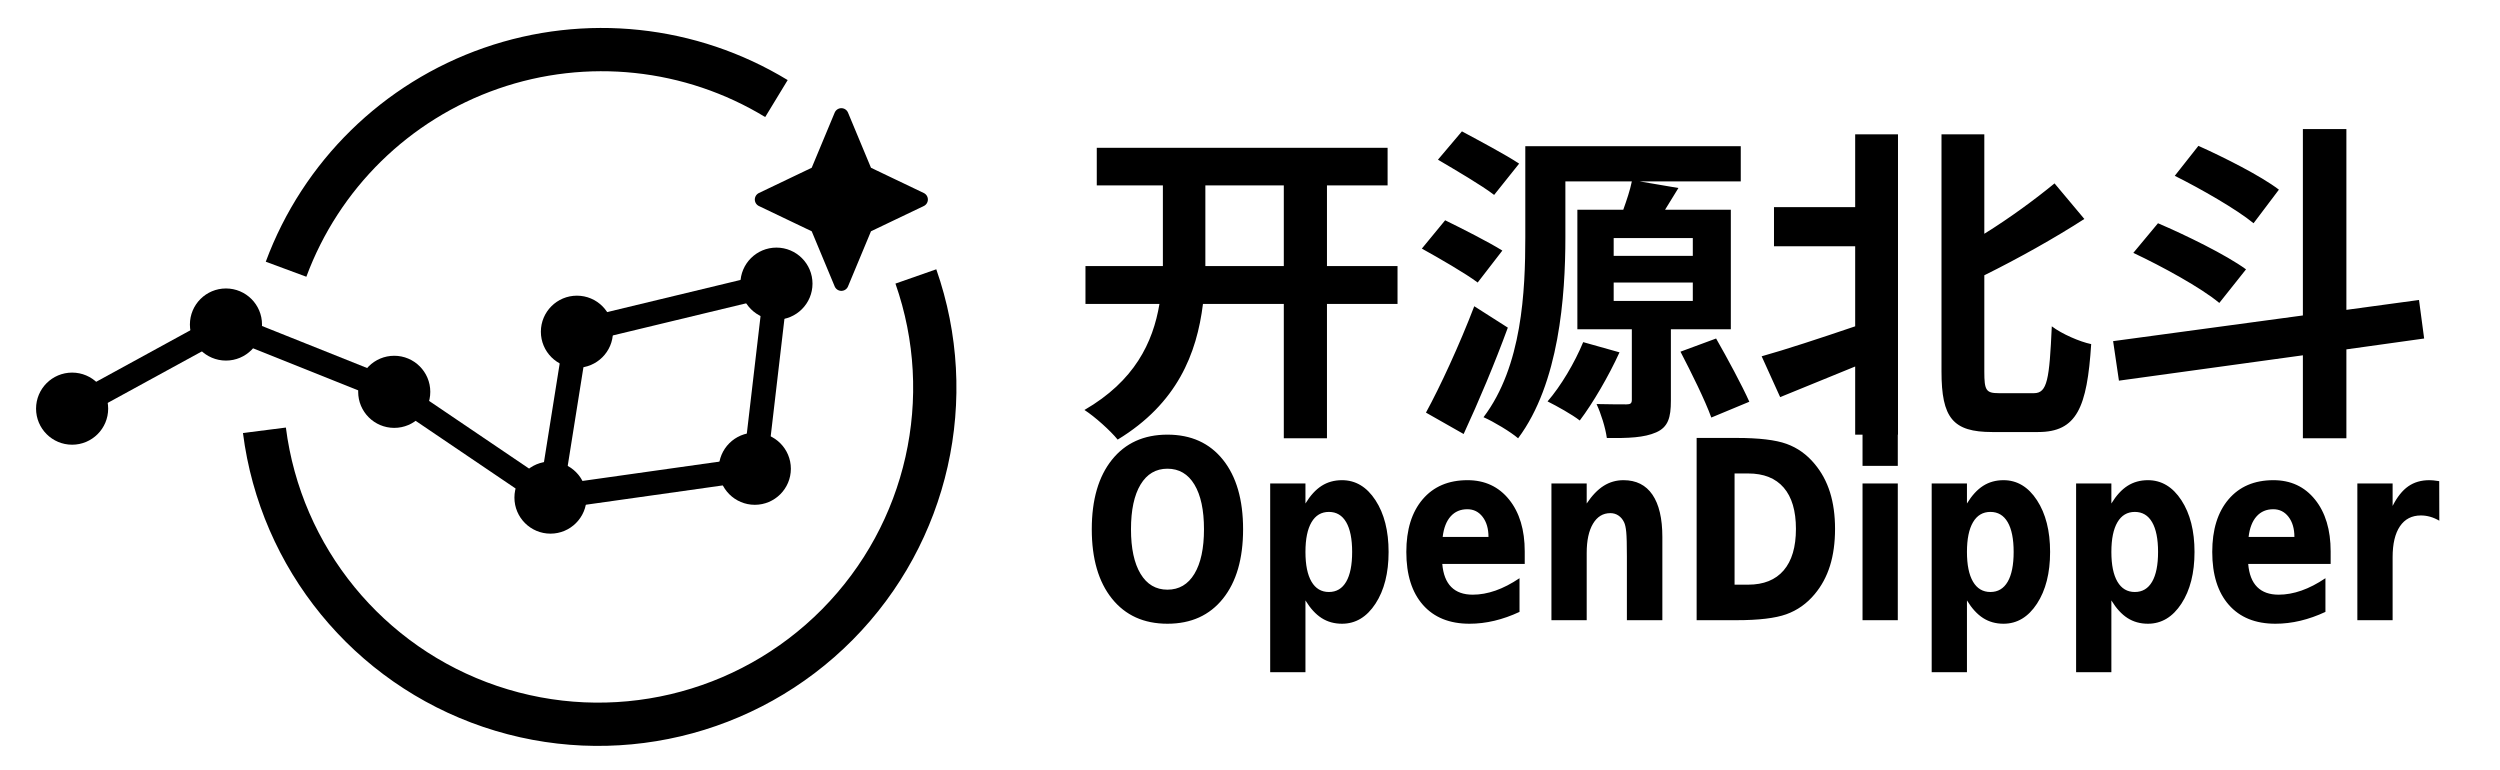
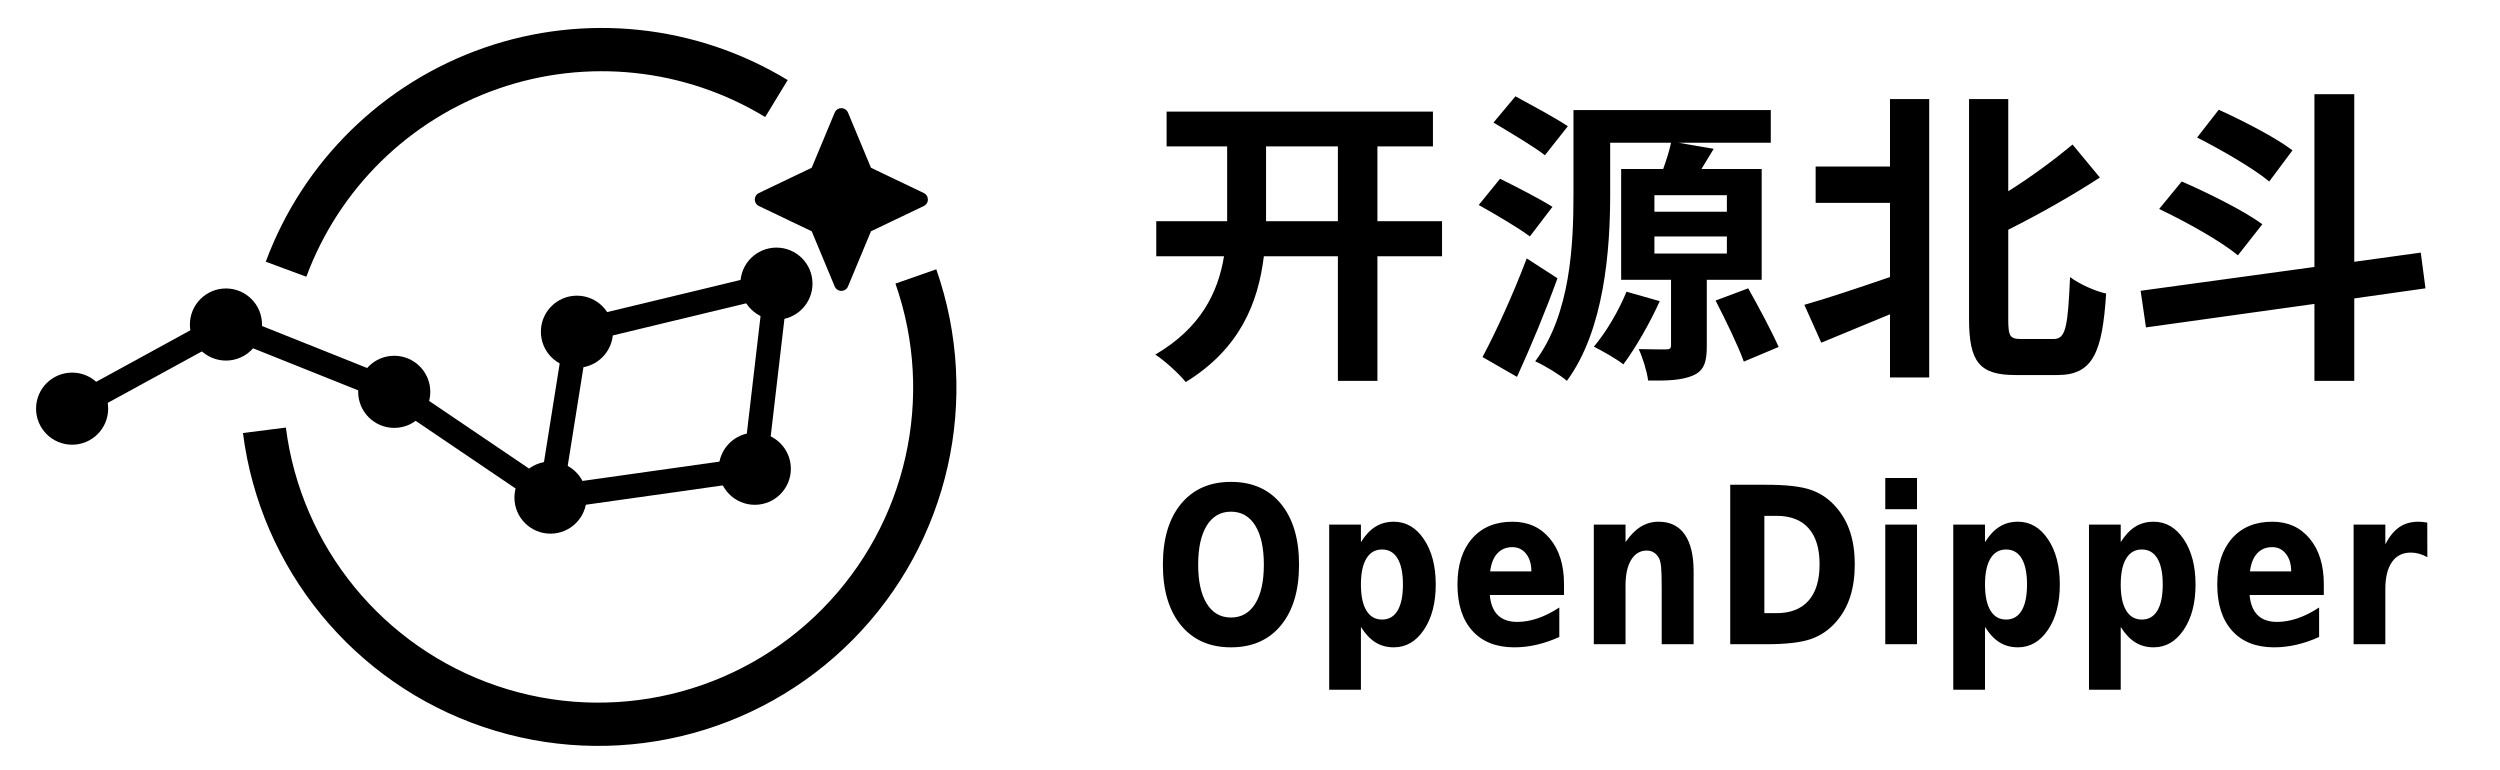
<svg xmlns="http://www.w3.org/2000/svg" viewBox="0 0 1040 320" width="1040" height="320" role="img" aria-label="开源北斗 OpenDipper">
  <g fill="none" stroke="#000000" stroke-width="18" stroke-linecap="butt">
    <path d="M119 112 A140 140 0 0 1 323 41" />
    <path d="M381 115 A140 140 0 1 1 110 179" />
  </g>
  <path d="M30 170 L94 135 L164 163 L229 207 L240 138 L323 118 L314 195 L229 207" fill="none" stroke="#000000" stroke-width="10" stroke-linejoin="round" />
  <g fill="#000000">
    <circle cx="30" cy="170" r="15" />
    <circle cx="94" cy="135" r="15" />
    <circle cx="164" cy="163" r="15" />
    <circle cx="229" cy="207" r="15" />
    <circle cx="240" cy="138" r="15" />
    <circle cx="323" cy="118" r="15" />
    <circle cx="314" cy="195" r="15" />
  </g>
  <path fill="#000000" stroke="#000000" stroke-width="6" stroke-linejoin="round" d="M350 48 L360 72 L383 83 L360 94 L350 118 L340 94 L317 83 L340 72Z" />
  <g fill="#000000">
-     <path d="M534.062 77.114V110.679H501.43V106.706V77.114ZM451.555 110.679V126.434H482.335C479.627 142.6 471.933 158.492 451.127 170.548C455.402 173.288 461.957 179.179 464.95 182.878C489.745 167.808 497.868 147.121 500.433 126.434H534.062V182.33H552.017V126.434H581.372V110.679H552.017V77.114H577.24V61.496H456.257V77.114H483.76V106.569V110.679Z M671.29 117.529H704.207V125.201H671.29ZM671.29 99.034H704.207V106.432H671.29ZM658.607 142.326C655.045 150.957 649.345 160.547 643.788 166.986C647.635 168.904 654.048 172.466 657.183 174.932C662.597 167.808 669.295 156.3 673.712 146.573ZM699.077 146.299C703.638 155.067 709.337 166.575 711.903 173.699L727.72 167.123C724.727 160.41 718.6 149.039 713.898 140.819ZM598.188 66.428C605.597 70.812 616.428 77.114 621.558 81.087L631.96 68.072C626.403 64.373 615.288 58.482 608.163 54.646ZM591.49 103.418C598.9 107.528 609.587 113.693 614.717 117.529L624.977 104.24C619.278 100.678 608.447 95.198 601.18 91.636ZM593.2 171.644 608.875 180.549C615.145 166.986 621.842 151.094 627.257 136.298L613.293 127.393C607.165 143.422 599.043 160.958 593.2 171.644ZM656.185 87.252V136.983H678.842V166.301C678.842 167.808 678.273 168.219 676.562 168.219C674.995 168.219 669.153 168.219 664.165 168.082C666.018 172.055 667.87 177.946 668.44 182.193C677.418 182.33 683.972 182.056 688.96 179.864C693.947 177.672 695.087 173.699 695.087 166.712V136.983H720.025V87.252H692.665L698.222 78.21L682.12 75.47H724.158V60.811H634.525V98.76C634.525 120.954 633.242 152.327 617.14 173.562C621.273 175.343 628.54 179.727 631.533 182.33C648.632 159.451 651.197 123.146 651.197 98.76V75.47H678.842C678.13 79.032 676.705 83.279 675.28 87.252Z M732.85 148.217 740.545 165.205 771.753 152.464V180.823H789.565V55.879H771.753V86.156H737.98V102.459H771.753V135.75C757.217 140.682 742.683 145.477 732.85 148.217ZM854.688 76.292C846.85 82.731 836.305 90.54 825.475 97.253V55.879H807.663V154.519C807.663 173.836 812.365 179.727 828.753 179.727C831.888 179.727 844.57 179.727 847.847 179.727C863.95 179.727 868.225 169.589 869.935 143.148C865.232 142.189 857.68 138.901 853.548 135.75C852.55 157.807 851.695 163.561 846.138 163.561C843.715 163.561 833.74 163.561 831.46 163.561C826.188 163.561 825.475 162.328 825.475 154.656V114.515C839.582 107.528 854.545 99.171 867.085 91.088Z M904.705 73.141C915.678 78.621 930.497 87.115 937.48 92.869L948.025 78.895C940.472 73.141 925.225 65.469 914.538 60.674ZM887.462 105.199C899.433 110.816 915.678 119.721 923.23 126.023L934.345 112.049C926.08 106.021 909.265 97.801 897.722 92.869ZM879.055 141.915 881.477 158.355 958.0 147.806V182.33H976.097V145.34L1008.445 140.819L1006.308 124.79L976.097 128.9V53.687H958.0V131.229Z" />
-     <path d="M485.653 194.98Q478.441 194.98 474.465 201.582Q470.49 208.184 470.49 220.168Q470.49 232.102 474.465 238.703Q478.441 245.305 485.653 245.305Q492.907 245.305 496.882 238.703Q500.857 232.102 500.857 220.168Q500.857 208.184 496.882 201.582Q492.907 194.98 485.653 194.98ZM485.653 180.812Q500.406 180.812 508.766 191.273Q517.126 201.734 517.126 220.168Q517.126 238.551 508.766 249.012Q500.406 259.473 485.653 259.473Q470.941 259.473 462.561 249.012Q454.18 238.551 454.18 220.168Q454.18 201.734 462.561 191.273Q470.941 180.812 485.653 180.812Z M543.067 249.773V279.633H528.396V201.125H543.067V209.453Q546.1 204.477 549.788 202.115Q553.476 199.754 558.271 199.754Q566.754 199.754 572.204 208.107Q577.655 216.461 577.655 229.613Q577.655 242.766 572.204 251.119Q566.754 259.473 558.271 259.473Q553.476 259.473 549.788 257.111Q546.1 254.75 543.067 249.773ZM552.82 212.957Q548.108 212.957 545.587 217.248Q543.067 221.539 543.067 229.613Q543.067 237.688 545.587 241.979Q548.108 246.27 552.82 246.27Q557.533 246.27 560.013 242.004Q562.492 237.738 562.492 229.613Q562.492 221.488 560.013 217.223Q557.533 212.957 552.82 212.957Z M634.29 229.41V234.59H599.989Q600.522 240.988 603.718 244.188Q606.915 247.387 612.652 247.387Q617.283 247.387 622.139 245.686Q626.995 243.984 632.118 240.531V254.547Q626.913 256.984 621.709 258.229Q616.504 259.473 611.3 259.473Q598.842 259.473 591.936 251.627Q585.031 243.781 585.031 229.613Q585.031 215.699 591.813 207.727Q598.596 199.754 610.48 199.754Q621.299 199.754 627.794 207.828Q634.29 215.902 634.29 229.41ZM619.209 223.367Q619.209 218.188 616.771 215.014Q614.332 211.84 610.398 211.84Q606.136 211.84 603.472 214.811Q600.809 217.781 600.153 223.367Z M691.54 223.367V258.0H676.787V252.363V231.492Q676.787 224.129 676.52 221.336Q676.254 218.543 675.598 217.223Q674.738 215.445 673.262 214.455Q671.787 213.465 669.902 213.465Q665.312 213.465 662.689 217.857Q660.067 222.25 660.067 230.02V258.0H645.396V201.125H660.067V209.453Q663.386 204.477 667.115 202.115Q670.845 199.754 675.353 199.754Q683.303 199.754 687.421 205.797Q691.54 211.84 691.54 223.367Z M721.579 196.961V243.223H727.234Q736.905 243.223 742.008 237.281Q747.11 231.34 747.11 220.016Q747.11 208.742 742.028 202.852Q736.946 196.961 727.234 196.961ZM705.801 182.184H722.439Q736.373 182.184 743.196 184.646Q750.019 187.109 754.896 193.0Q759.199 198.129 761.289 204.832Q763.379 211.535 763.379 220.016Q763.379 228.598 761.289 235.326Q759.199 242.055 754.896 247.184Q749.978 253.074 743.093 255.537Q736.209 258.0 722.439 258.0H705.801Z M774.813 201.125H789.484V258.0H774.813ZM774.813 178.984H789.484V193.812H774.813Z M818.252 249.773V279.633H803.581V201.125H818.252V209.453Q821.285 204.477 824.973 202.115Q828.661 199.754 833.456 199.754Q841.939 199.754 847.389 208.107Q852.84 216.461 852.84 229.613Q852.84 242.766 847.389 251.119Q841.939 259.473 833.456 259.473Q828.661 259.473 824.973 257.111Q821.285 254.75 818.252 249.773ZM828.005 212.957Q823.293 212.957 820.772 217.248Q818.252 221.539 818.252 229.613Q818.252 237.688 820.772 241.979Q823.293 246.27 828.005 246.27Q832.718 246.27 835.197 242.004Q837.677 237.738 837.677 229.613Q837.677 221.488 835.197 217.223Q832.718 212.957 828.005 212.957Z M878.33 249.773V279.633H863.659V201.125H878.33V209.453Q881.362 204.477 885.05 202.115Q888.739 199.754 893.533 199.754Q902.016 199.754 907.467 208.107Q912.917 216.461 912.917 229.613Q912.917 242.766 907.467 251.119Q902.016 259.473 893.533 259.473Q888.739 259.473 885.05 257.111Q881.362 254.75 878.33 249.773ZM888.083 212.957Q883.37 212.957 880.85 217.248Q878.33 221.539 878.33 229.613Q878.33 237.688 880.85 241.979Q883.37 246.27 888.083 246.27Q892.796 246.27 895.275 242.004Q897.754 237.738 897.754 229.613Q897.754 221.488 895.275 217.223Q892.796 212.957 888.083 212.957Z M969.552 229.41V234.59H935.252Q935.784 240.988 938.981 244.188Q942.177 247.387 947.915 247.387Q952.546 247.387 957.402 245.686Q962.258 243.984 967.381 240.531V254.547Q962.176 256.984 956.971 258.229Q951.767 259.473 946.562 259.473Q934.104 259.473 927.199 251.627Q920.294 243.781 920.294 229.613Q920.294 215.699 927.076 207.727Q933.858 199.754 945.743 199.754Q956.562 199.754 963.057 207.828Q969.552 215.902 969.552 229.41ZM954.472 223.367Q954.472 218.188 952.033 215.014Q949.595 211.84 945.661 211.84Q941.399 211.84 938.735 214.811Q936.071 217.781 935.416 223.367Z M1014.754 216.613Q1012.828 215.496 1010.922 214.963Q1009.017 214.43 1007.091 214.43Q1001.435 214.43 998.382 218.924Q995.329 223.418 995.329 231.797V258.0H980.658V201.125H995.329V210.469Q998.157 204.883 1001.825 202.318Q1005.492 199.754 1010.615 199.754Q1011.353 199.754 1012.213 199.83Q1013.074 199.906 1014.713 200.16Z" />
+     <path d="M556.562 60.894V92.009H526.678V88.326V60.894ZM481.003 92.009V106.614H509.191C506.712 121.6 499.664 136.332 480.611 147.508C484.526 150.048 490.529 155.509 493.27 158.938C515.977 144.968 523.415 125.791 525.764 106.614H556.562V158.43H573.005V106.614H599.889V92.009H573.005V60.894H596.104V46.416H485.31V60.894H510.496V88.199V92.009Z M688.234 98.359H718.38V105.471H688.234ZM688.234 81.214H718.38V88.072H688.234ZM676.62 121.346C673.357 129.347 668.137 138.237 663.048 144.206C666.571 145.984 672.443 149.286 675.314 151.572C680.274 144.968 686.407 134.3 690.452 125.283ZM713.682 125.029C717.857 133.157 723.077 143.825 725.427 150.429L739.912 144.333C737.172 138.11 731.56 127.569 727.254 119.949ZM621.288 50.988C628.073 55.052 637.991 60.894 642.689 64.577L652.216 52.512C647.126 49.083 636.947 43.622 630.423 40.066ZM615.154 85.278C621.94 89.088 631.727 94.803 636.426 98.359L645.822 86.04C640.601 82.738 630.683 77.658 624.028 74.356ZM616.72 148.524 631.075 156.779C636.817 144.206 642.951 129.474 647.909 115.758L635.12 107.503C629.509 122.362 622.071 138.618 616.72 148.524ZM674.401 70.292V116.393H695.15V143.571C695.15 144.968 694.629 145.349 693.062 145.349C691.627 145.349 686.276 145.349 681.709 145.222C683.405 148.905 685.102 154.366 685.624 158.303C693.846 158.43 699.849 158.176 704.416 156.144C708.984 154.112 710.028 150.429 710.028 143.952V116.393H732.865V70.292H707.809L712.899 61.91L698.152 59.37H736.649V45.781H654.565V80.96C654.565 101.534 653.39 130.617 638.644 150.302C642.428 151.953 649.084 156.017 651.824 158.43C667.485 137.221 669.833 103.566 669.833 80.96V59.37H695.15C694.498 62.672 693.193 66.609 691.888 70.292Z M750.61 126.807 757.657 142.555 786.236 130.744V157.033H802.549V41.209H786.236V69.276H755.308V84.389H786.236V115.25C772.926 119.822 759.615 124.267 750.61 126.807ZM862.188 60.132C855.01 66.101 845.353 73.34 835.435 79.563V41.209H819.122V132.649C819.122 150.556 823.429 156.017 838.437 156.017C841.308 156.017 852.922 156.017 855.923 156.017C870.67 156.017 874.585 146.619 876.151 122.108C871.845 121.219 864.928 118.171 861.144 115.25C860.23 135.697 859.447 141.031 854.357 141.031C852.139 141.031 843.004 141.031 840.916 141.031C836.087 141.031 835.435 139.888 835.435 132.776V95.565C848.355 89.088 862.057 81.341 873.541 73.848Z M913.993 57.211C924.042 62.291 937.614 70.165 944.008 75.499L953.665 62.545C946.749 57.211 932.785 50.099 922.997 45.654ZM898.202 86.929C909.164 92.136 924.042 100.391 930.958 106.233L941.137 93.279C933.568 87.691 918.169 80.071 907.599 75.499ZM890.503 120.965 892.721 136.205 962.8 126.426V158.43H979.374V124.14L1008.997 119.949L1007.039 105.09L979.374 108.9V39.177H962.8V111.059Z" />
+     <path d="M512.082 212.858Q505.591 212.858 502.015 218.634Q498.438 224.411 498.438 234.897Q498.438 245.339 502.015 251.115Q505.591 256.892 512.082 256.892Q518.608 256.892 522.185 251.115Q525.762 245.339 525.762 234.897Q525.762 224.411 522.185 218.634Q518.608 212.858 512.082 212.858ZM512.082 200.461Q525.357 200.461 532.879 209.614Q540.402 218.768 540.402 234.897Q540.402 250.982 532.879 260.135Q525.357 269.289 512.082 269.289Q498.843 269.289 491.302 260.135Q483.761 250.982 483.761 234.897Q483.761 218.768 491.302 209.614Q498.843 200.461 512.082 200.461Z M566.144 260.802V286.929H552.942V218.234H566.144V225.521Q568.873 221.167 572.191 219.101Q575.51 217.035 579.825 217.035Q587.458 217.035 592.362 224.344Q597.267 231.653 597.267 243.162Q597.267 254.67 592.362 261.979Q587.458 269.289 579.825 269.289Q575.51 269.289 572.191 267.222Q568.873 265.156 566.144 260.802ZM574.92 228.587Q570.68 228.587 568.412 232.342Q566.144 236.097 566.144 243.162Q566.144 250.227 568.412 253.981Q570.68 257.736 574.92 257.736Q579.161 257.736 581.392 254.003Q583.623 250.271 583.623 243.162Q583.623 236.052 581.392 232.32Q579.161 228.587 574.92 228.587Z M650.628 242.984V247.516H619.764Q620.243 253.115 623.119 255.914Q625.996 258.713 631.158 258.713Q635.325 258.713 639.695 257.225Q644.064 255.736 648.674 252.715V264.979Q643.991 267.111 639.308 268.2Q634.624 269.289 629.941 269.289Q618.731 269.289 612.518 262.424Q606.304 255.559 606.304 243.162Q606.304 230.987 612.407 224.011Q618.51 217.035 629.204 217.035Q638.939 217.035 644.784 224.1Q650.628 231.165 650.628 242.984ZM637.058 237.696Q637.058 233.164 634.864 230.387Q632.67 227.61 629.13 227.61Q625.295 227.61 622.898 230.209Q620.501 232.809 619.911 237.696Z M704.543 237.696V268.0H691.268V263.068V244.806Q691.268 238.363 691.028 235.919Q690.789 233.475 690.199 232.32Q689.424 230.765 688.097 229.898Q686.769 229.032 685.073 229.032Q680.943 229.032 678.583 232.875Q676.223 236.719 676.223 243.517V268.0H663.022V218.234H676.223V225.521Q679.21 221.167 682.565 219.101Q685.921 217.035 689.977 217.035Q697.131 217.035 700.837 222.322Q704.543 227.61 704.543 237.696Z M733.973 214.591V255.07H739.062Q747.764 255.07 752.355 249.871Q756.946 244.672 756.946 234.764Q756.946 224.899 752.374 219.745Q747.801 214.591 739.062 214.591ZM719.776 201.661H734.747Q747.285 201.661 753.424 203.816Q759.564 205.971 763.952 211.125Q767.824 215.613 769.705 221.478Q771.586 227.343 771.586 234.764Q771.586 242.273 769.705 248.16Q767.824 254.048 763.952 258.536Q759.527 263.69 753.332 265.845Q747.137 268.0 734.747 268.0H719.776Z M784.274 218.234H797.475V268.0H784.274ZM784.274 198.861H797.475V211.836H784.274Z M825.762 260.802V286.929H812.56V218.234H825.762V225.521Q828.49 221.167 831.809 219.101Q835.128 217.035 839.442 217.035Q847.076 217.035 851.98 224.344Q856.884 231.653 856.884 243.162Q856.884 254.67 851.98 261.979Q847.076 269.289 839.442 269.289Q835.128 269.289 831.809 267.222Q828.49 265.156 825.762 260.802ZM834.538 228.587Q830.297 228.587 828.029 232.342Q825.762 236.097 825.762 243.162Q825.762 250.227 828.029 253.981Q830.297 257.736 834.538 257.736Q838.779 257.736 841.01 254.003Q843.241 250.271 843.241 243.162Q843.241 236.052 841.01 232.32Q838.779 228.587 834.538 228.587Z M882.221 260.802V286.929H869.019V218.234H882.221V225.521Q884.95 221.167 888.268 219.101Q891.587 217.035 895.902 217.035Q903.535 217.035 908.439 224.344Q913.344 231.653 913.344 243.162Q913.344 254.67 908.439 261.979Q903.535 269.289 895.902 269.289Q891.587 269.289 888.268 267.222Q884.95 265.156 882.221 260.802ZM890.997 228.587Q886.756 228.587 884.489 232.342Q882.221 236.097 882.221 243.162Q882.221 250.227 884.489 253.981Q886.756 257.736 890.997 257.736Q895.238 257.736 897.469 254.003Q899.7 250.271 899.7 243.162Q899.7 236.052 897.469 232.32Q895.238 228.587 890.997 228.587Z M966.705 242.984V247.516H935.841Q936.32 253.115 939.196 255.914Q942.073 258.713 947.235 258.713Q951.402 258.713 955.772 257.225Q960.141 255.736 964.751 252.715V264.979Q960.068 267.111 955.385 268.2Q950.701 269.289 946.018 269.289Q934.808 269.289 928.595 262.424Q922.381 255.559 922.381 243.162Q922.381 230.987 928.484 224.011Q934.587 217.035 945.281 217.035Q955.016 217.035 960.861 224.1Q966.705 231.165 966.705 242.984ZM953.135 237.696Q953.135 233.164 950.941 230.387Q948.747 227.61 945.207 227.61Q941.372 227.61 938.975 230.209Q936.578 232.809 935.988 237.696Z M1009.779 231.787Q1008.046 230.809 1006.331 230.343Q1004.616 229.876 1002.883 229.876Q997.794 229.876 995.047 233.808Q992.3 237.741 992.3 245.072V268.0H979.098V218.234H992.3V226.41Q994.844 221.522 998.145 219.279Q1001.445 217.035 1006.054 217.035Q1006.718 217.035 1007.492 217.101Q1008.267 217.168 1009.742 217.39Z" />
  </g>
</svg>
